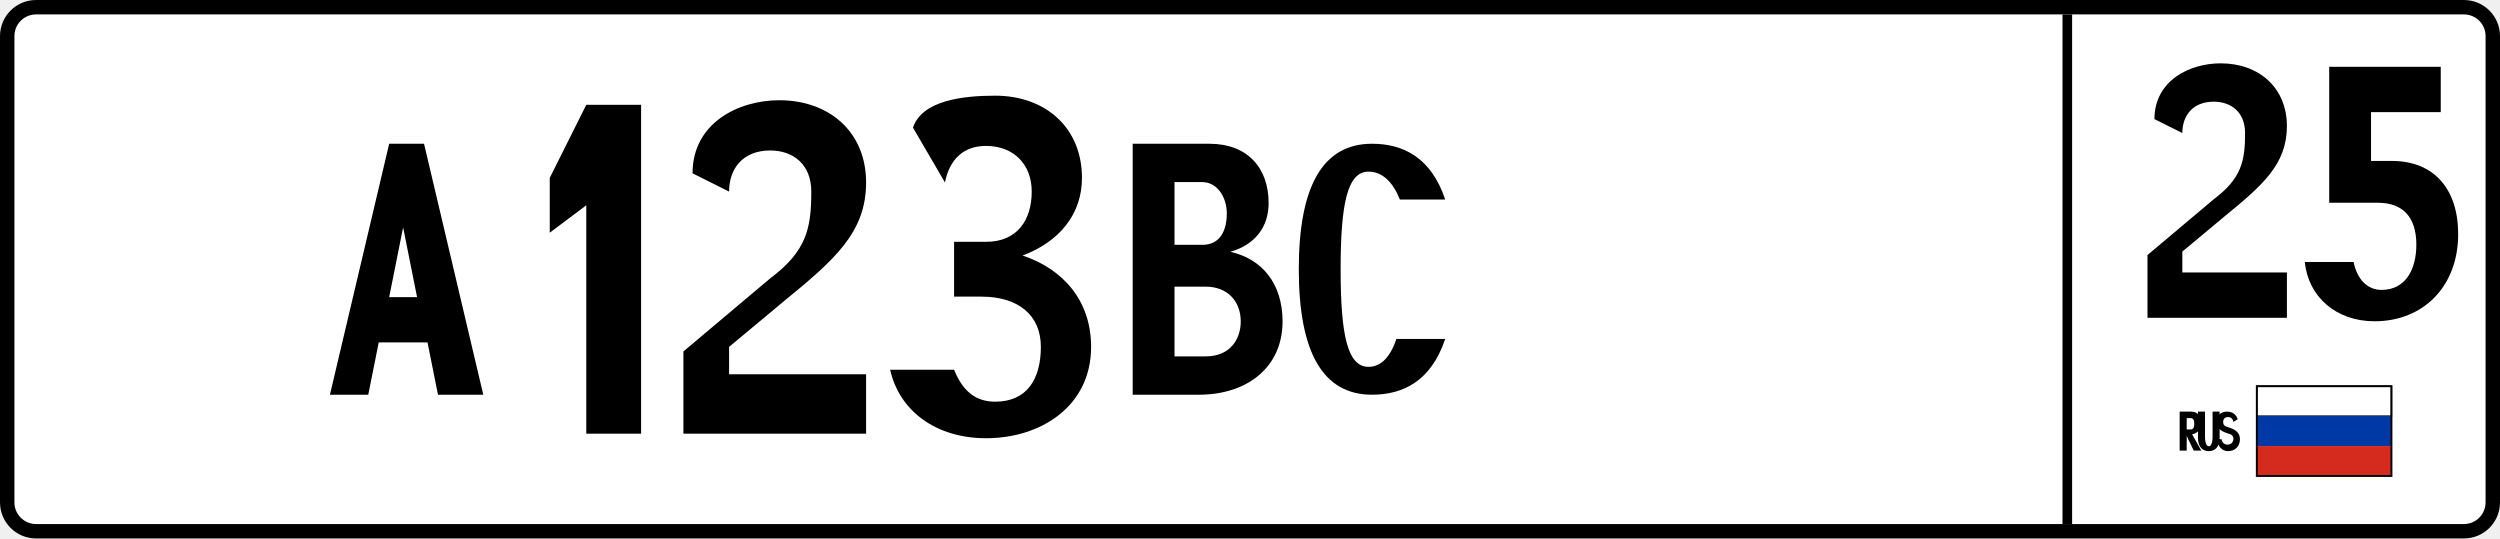
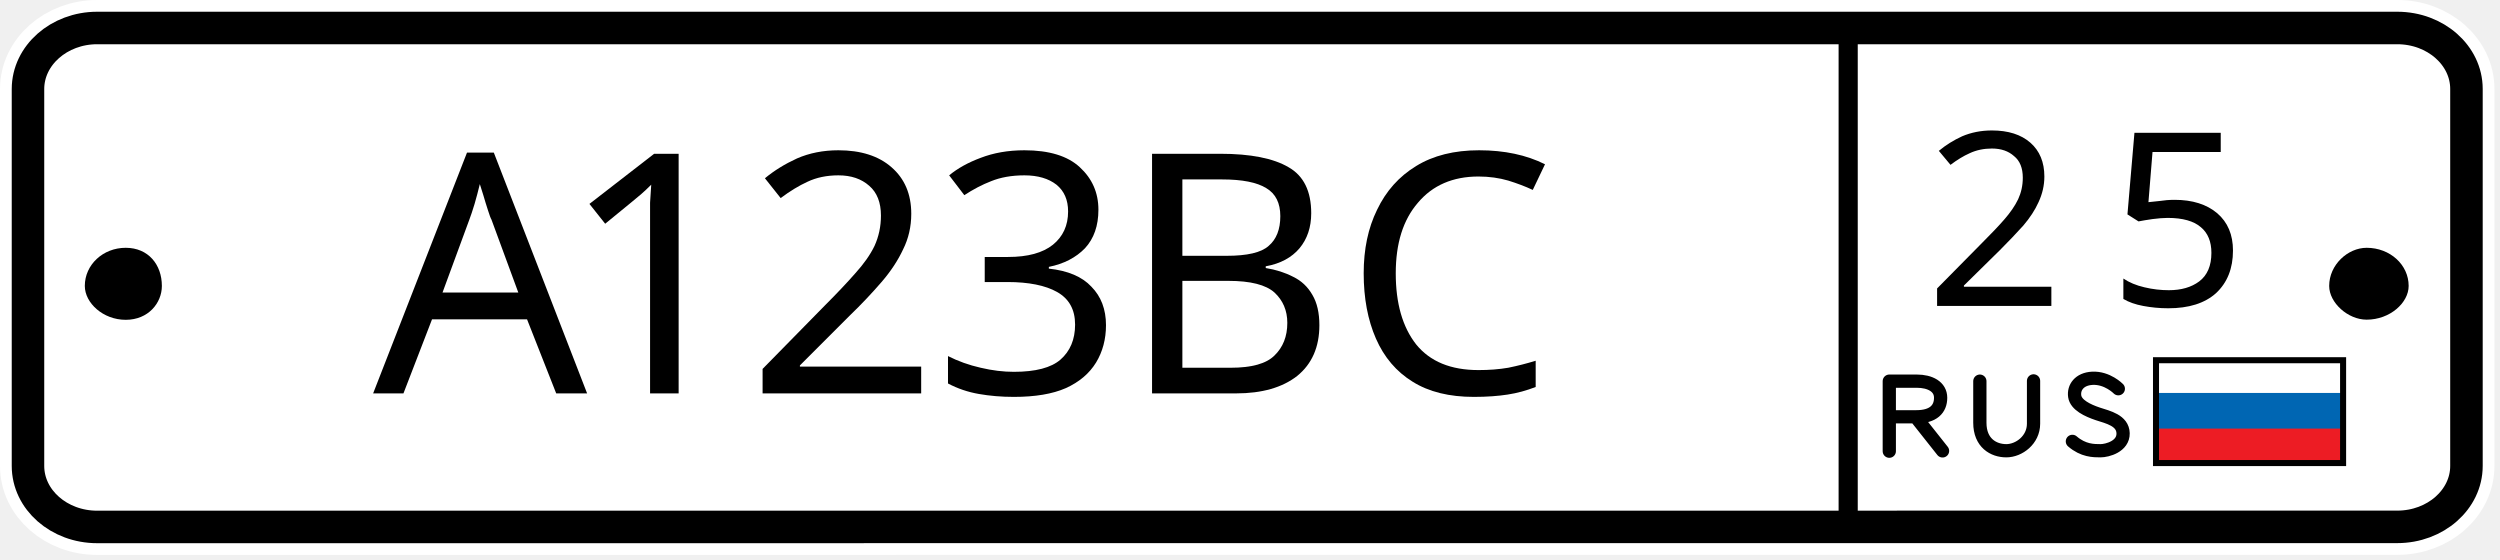
- <svg xmlns="http://www.w3.org/2000/svg" width="520mm" height="112mm" viewBox="0 0 520 112" fill="none">
-   <rect x="0" y="0" width="520" height="112" rx="7.5" ry="7.5" fill="#ffffff" />
-   <rect x="1.5" y="1.5" width="517" height="109" rx="6" ry="6" fill="none" stroke="#000000" stroke-width="3" />
-   <line x1="430" y1="4" x2="430" y2="108" stroke="#000000" stroke-width="2" stroke-linecap="square" />
-   <path fill="#000000" fill-rule="evenodd" d="M8 152 L42 8 H62 L96 152 H70 L64 122 H36 L30 152 Z M42 96 H58 L50 56 Z" transform="translate(65.724 27) scale(0.3625)" />
-   <path fill="#000000" fill-rule="evenodd" d="M38 8 H62 V152 H38 V52 L22 64 V40 Z" transform="translate(103.899 18) scale(0.475)" />
-   <path fill="#000000" fill-rule="evenodd" d="M12 38 C12 16 32 6 50 6 C72 6 88 20 88 42 C88 64 74 76 52 94 L28 114 V126 H88 V152 H8 V116 L46 84 C62 72 64 62 64 46 C64 34 56 28 46 28 C34 28 28 36 28 46 Z" transform="translate(138.349 18) scale(0.475)" />
-   <path fill="#000000" fill-rule="evenodd" d="M16 18 C20 6 38 4 52 4 C74 4 90 18 90 40 C90 56 80 68 64 74 C82 80 94 94 94 114 C94 140 72 154 48 154 C26 154 10 142 6 124 H34 C38 134 44 138 52 138 C66 138 72 128 72 114 C72 100 62 92 46 92 H34 V68 H48 C62 68 68 58 68 46 C68 34 60 26 48 26 C38 26 32 32 30 42 Z" transform="translate(182.299 18) scale(0.475)" />
-   <path fill="#000000" fill-rule="evenodd" d="M12 8 H56 C78 8 90 22 90 42 C90 56 82 66 68 70 C86 74 98 88 98 110 C98 136 78 152 50 152 H12 Z M36 30 V66 H52 C62 66 66 58 66 48 C66 38 60 30 52 30 Z M36 90 V130 H54 C68 130 74 120 74 110 C74 98 66 90 54 90 Z" transform="translate(231.249 27) scale(0.3625)" />
-   <path fill="#000000" fill-rule="evenodd" d="M90 40 C82 16 66 8 48 8 C20 8 6 32 6 80 C6 128 20 152 48 152 C66 152 82 144 90 120 H62 C58 132 52 136 46 136 C34 136 30 118 30 80 C30 42 34 24 46 24 C54 24 60 30 64 40 Z" transform="translate(267.974 27) scale(0.3625)" />
-   <path fill="#000000" fill-rule="evenodd" d="M12 38 C12 16 32 6 50 6 C72 6 88 20 88 42 C88 64 74 76 52 94 L28 114 V126 H88 V152 H8 V116 L46 84 C62 72 64 62 64 46 C64 34 56 28 46 28 C34 28 28 36 28 46 Z" transform="translate(443.775 11) scale(0.3625)" />
-   <path fill="#000000" fill-rule="evenodd" d="M22 8 H86 V34 H46 V62 H58 C82 62 96 78 96 104 C96 134 76 154 48 154 C26 154 10 140 8 120 H36 C38 130 44 136 52 136 C66 136 72 124 72 110 C72 94 64 86 50 86 H22 Z" transform="translate(476.5 11) scale(0.3625)" />
-   <g>
-     <path fill="#000000" fill-rule="evenodd" d="M14 8 H56 C80 8 94 24 94 50 C94 72 80 88 60 92 L94 152 H66 L40 98 H40 V152 H14 Z M40 32 V74 H54 C66 74 68 64 68 52 C68 40 64 32 54 32 Z" transform="translate(452.5813 85.1667) scale(0.0563)" />
-     <path fill="#000000" fill-rule="evenodd" d="M12 8 H38 V100 C38 124 44 136 52 136 C60 136 66 124 66 100 V8 H92 V104 C92 140 74 154 52 154 C30 154 12 140 12 104 Z" transform="translate(456.5019 85.1667) scale(0.0563)" />
-     <path fill="#000000" fill-rule="evenodd" d="M86 36 C78 14 62 8 46 8 C22 8 8 24 8 46 C8 68 22 80 48 88 C64 92 70 98 70 108 C70 120 62 130 48 130 C36 130 28 122 26 110 H8 C12 136 28 154 50 154 C76 154 94 136 94 110 C94 86 78 74 52 66 C36 62 32 56 32 46 C32 34 40 28 50 28 C62 28 68 36 70 46 Z" transform="translate(460.6137 85.1667) scale(0.0563)" />
+ <svg xmlns="http://www.w3.org/2000/svg" width="67" height="15" viewBox="0 0 67 15" fill="none">
+   <g clip-path="url(#clip0_5005_55)">
+     <path d="M66.101 2.383V12.487C66.101 13.388 65.27 14.12 64.247 14.12L2.604 14.122C1.583 14.122 0.75 13.392 0.75 12.487V2.386C0.75 1.484 1.583 0.75 2.604 0.75H64.247C65.27 0.75 66.101 1.483 66.101 2.383Z" stroke-width="1.5" stroke-miterlimit="3.864" stroke="white" />
+     <path d="M66.101 2.383V12.487C66.101 13.388 65.27 14.12 64.247 14.12L2.604 14.122C1.583 14.122 0.75 13.392 0.75 12.487V2.386C0.75 1.484 1.583 0.75 2.604 0.75H64.247C65.27 0.75 66.101 1.483 66.101 2.383Z" fill="white" />
+     <path d="M66.101 2.383V12.487C66.101 13.388 65.27 14.12 64.247 14.12L2.604 14.122C1.583 14.122 0.75 13.392 0.75 12.487V2.386C0.75 1.484 1.583 0.75 2.604 0.75H64.247C65.27 0.75 66.101 1.483 66.101 2.383Z" stroke-width="0.871" stroke-miterlimit="3.864" stroke="black" />
+     <path d="M49.531 0.641V14.049" stroke-width="0.513" stroke-miterlimit="3.864" stroke="black" />
+     <path d="M3.369 6.641C3.977 6.641 4.338 7.095 4.338 7.663C4.338 8.117 3.978 8.571 3.369 8.571C2.76 8.571 2.273 8.117 2.273 7.663C2.273 7.095 2.76 6.641 3.369 6.641Z" fill="black" />
+     <path d="M63.426 6.641C64.053 6.641 64.552 7.095 64.552 7.663C64.552 8.113 64.053 8.567 63.426 8.567C62.923 8.567 62.422 8.113 62.422 7.663C62.422 7.095 62.923 6.641 63.426 6.641Z" fill="black" />
+     <path d="M62.795 11.447H57.781V12.46H62.795V11.447Z" fill="#ED1C24" />
+     <path d="M62.793 10.531H57.781V11.486H62.793V10.531Z" fill="#0066B3" />
+     <path d="M57.781 9.654H62.795V12.41H57.781V9.654Z" stroke-width="0.162" stroke-miterlimit="3.864" stroke="black" />
+     <path d="M50.633 12.092V10.215C50.633 10.215 51.016 10.215 51.369 10.215C51.723 10.215 52.009 10.36 52.009 10.66C52.009 10.964 51.812 11.17 51.358 11.17C50.908 11.17 50.633 11.17 50.633 11.17M51.38 11.225L52.06 12.084M53.06 10.215C53.06 10.215 53.06 10.789 53.06 11.33C53.06 11.872 53.426 12.08 53.769 12.08C54.109 12.08 54.499 11.791 54.499 11.356C54.499 10.922 54.499 10.208 54.499 10.208M56.771 10.418C56.771 10.418 56.478 10.117 56.075 10.138C55.724 10.156 55.568 10.388 55.602 10.62C55.635 10.853 55.949 11.001 56.221 11.092C56.496 11.182 56.891 11.266 56.899 11.613C56.906 11.964 56.476 12.08 56.293 12.08C56.11 12.08 55.831 12.08 55.54 11.829" stroke-width="0.355" stroke-miterlimit="2.613" stroke-linecap="round" stroke-linejoin="round" stroke="black" />
+     <text fill="black" style="white-space: pre" xml:space="preserve" font-family="Tahoma" font-size="9" letter-spacing="0em">
+       <tspan x="10" y="10.543">A</tspan>
+     </text>
+     <text fill="black" style="white-space: pre" xml:space="preserve" font-family="Tahoma" font-size="9" letter-spacing="0em">
+       <tspan x="15" y="10.543">1</tspan>
+     </text>
+     <text fill="black" style="white-space: pre" xml:space="preserve" font-family="Tahoma" font-size="9" letter-spacing="0em">
+       <tspan x="20" y="10.543">2</tspan>
+     </text>
+     <text fill="black" style="white-space: pre" xml:space="preserve" font-family="Tahoma" font-size="9" letter-spacing="0em">
+       <tspan x="25" y="10.543">3</tspan>
+     </text>
+     <text fill="black" style="white-space: pre" xml:space="preserve" font-family="Tahoma" font-size="9" letter-spacing="0em">
+       <tspan x="30" y="10.543">B</tspan>
+     </text>
+     <text fill="black" style="white-space: pre" xml:space="preserve" font-family="Tahoma" font-size="9" letter-spacing="0em">
+       <tspan x="36" y="10.543">C</tspan>
+     </text>
+     <text fill="black" style="white-space: pre" xml:space="preserve" font-family="Tahoma" font-size="6.5" letter-spacing="0em">
+       <tspan x="51.6" y="8.2">2</tspan>
+     </text>
+     <text fill="black" style="white-space: pre" xml:space="preserve" font-family="Tahoma" font-size="6.5" letter-spacing="0em">
+       <tspan x="56.5" y="8.2">5</tspan>
+     </text>
  </g>
-   <g>
-     <rect x="469.419" y="80.333" width="28" height="6.222" fill="#ffffff" stroke="#000000" stroke-width="0.3" />
-     <rect x="469.419" y="86.556" width="28" height="6.222" fill="#0039A6" />
-     <rect x="469.419" y="92.778" width="28" height="6.222" fill="#D52B1E" />
-     <rect x="469.419" y="80.333" width="28" height="18.667" fill="none" stroke="#000000" stroke-width="0.4" />
-   </g>
+   <defs>
+     <clipPath id="clip0_5005_55">
+       <rect width="66.851" height="14.872" fill="white" />
+     </clipPath>
+   </defs>
</svg>
